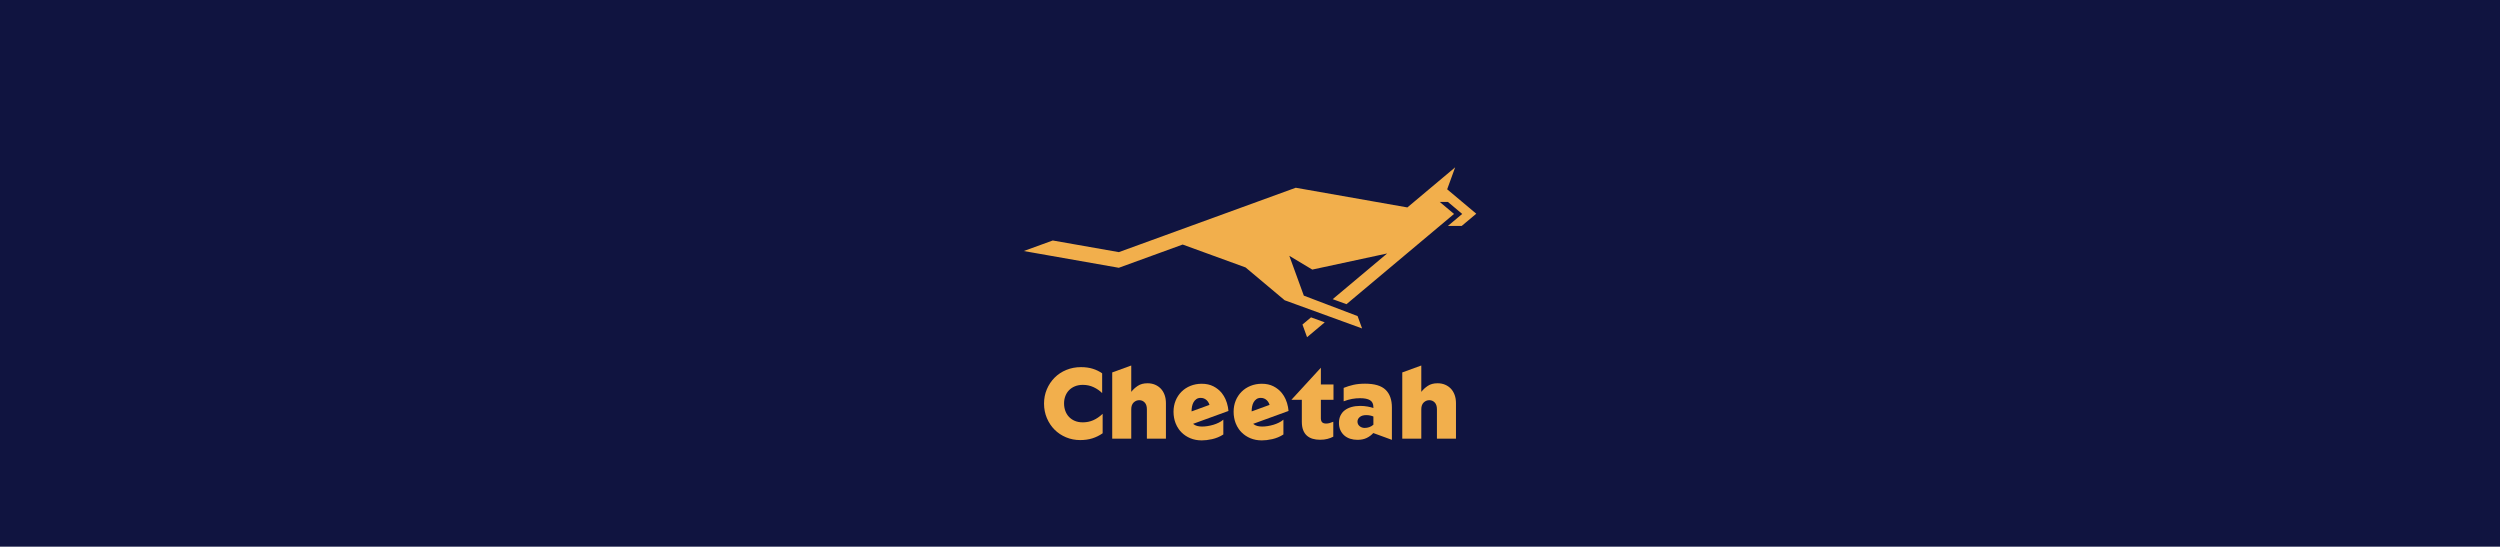
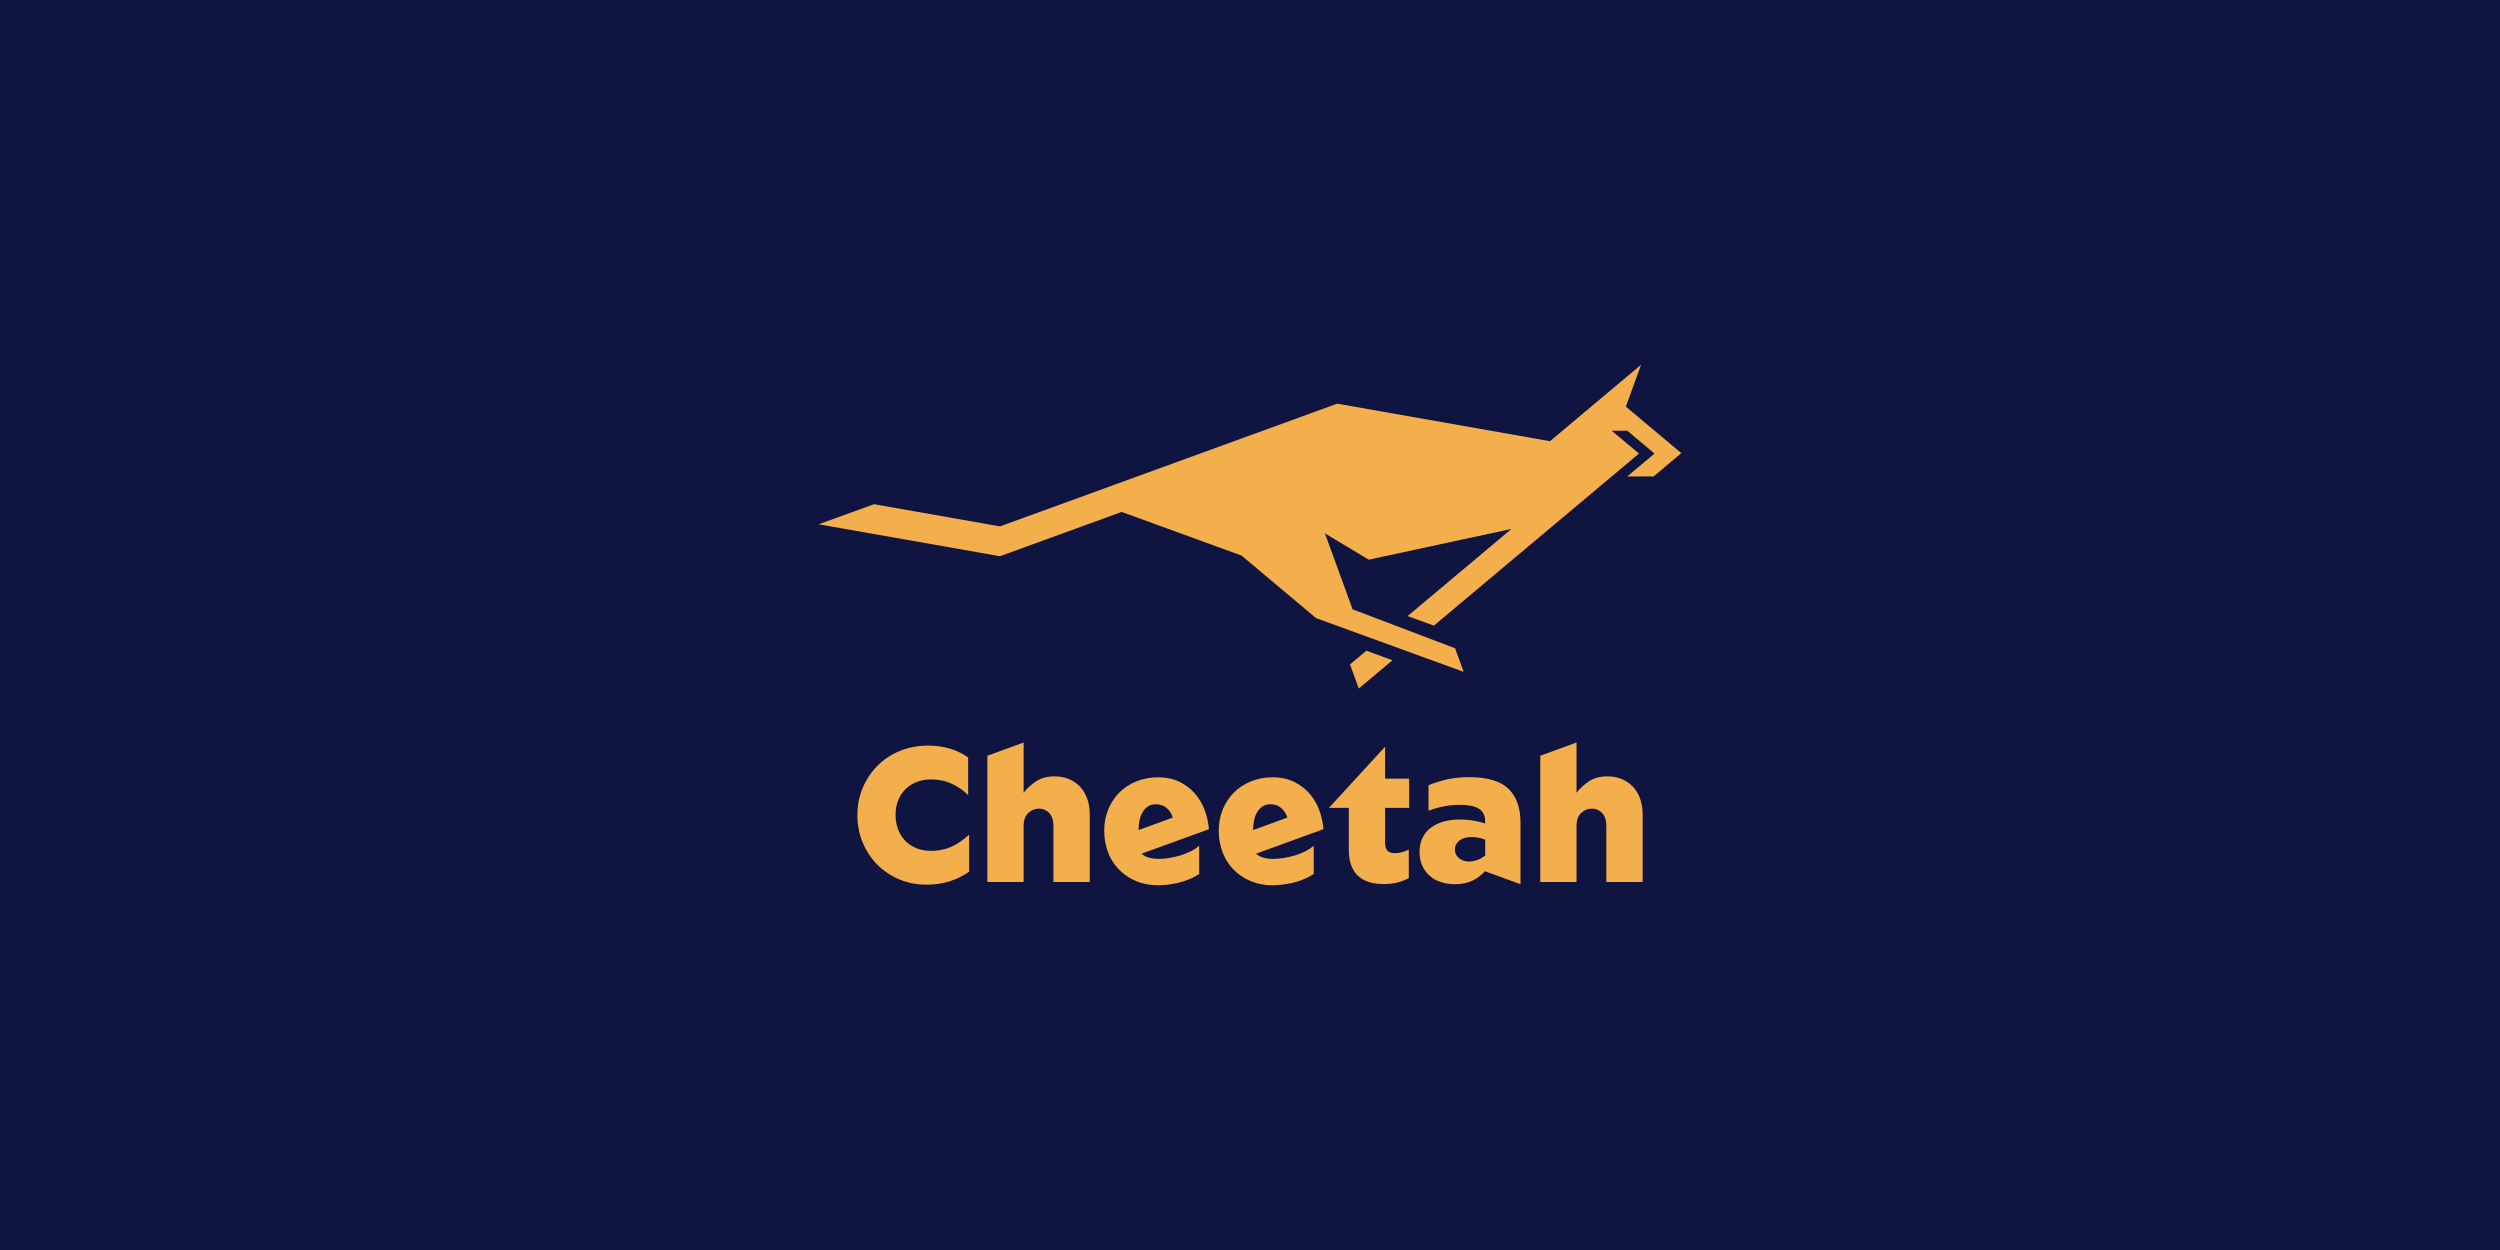
- <svg xmlns="http://www.w3.org/2000/svg" width="3660" height="800" viewBox="0 0 3660 800">
+ <svg xmlns="http://www.w3.org/2000/svg" id="Layer_1" data-name="Layer 1" width="1920" height="960" viewBox="0 0 1920 960">
  <defs>
    <style>
      .cls-1 {
        fill: #f2af4c;
      }

      .cls-2 {
        fill: #101440;
      }
    </style>
  </defs>
-   <g id="Layer_1" data-name="Layer 1">
-     <rect class="cls-2" x="0" y="0" width="3660" height="800.32" />
-   </g>
-   <g id="Lines">
+   <rect class="cls-2" width="1920" height="960" />
+   <g>
    <g>
-       <g>
-         <path class="cls-1" d="M2131.55,642.22v-51.93c0-4.49-.65-8.55-1.98-12.17s-3.18-6.67-5.57-9.18c-2.41-2.49-5.24-4.42-8.52-5.79-3.27-1.37-6.92-2.05-10.92-2.05-5.67,0-10.41,1.27-14.24,3.81-3.81,2.54-6.99,5.48-9.54,8.8v-38.61l-27.86,10.15v96.96h27.86v-42.99c0-4.39,1.18-7.72,3.53-9.98,2.34-2.24,5.08-3.37,8.22-3.37s5.76,1.13,7.91,3.37c2.15,2.25,3.23,5.58,3.23,9.98v42.99h27.88Z" />
-         <path class="cls-1" d="M1706.92,642.22v-51.93c0-4.49-.65-8.55-1.98-12.17-1.32-3.62-3.18-6.67-5.57-9.18-2.41-2.49-5.23-4.42-8.52-5.79-3.27-1.37-6.92-2.05-10.92-2.05-5.67,0-10.41,1.27-14.24,3.81-3.81,2.54-6.99,5.48-9.54,8.8v-38.61l-27.86,10.15v96.96h27.86v-42.99c0-4.39,1.18-7.72,3.53-9.98,2.34-2.24,5.08-3.37,8.22-3.37s5.76,1.13,7.91,3.37c2.15,2.25,3.23,5.58,3.23,9.98v42.99h27.88Z" />
-         <path class="cls-1" d="M1614.27,634.3v-28.46c-4.5,4.21-9.1,7.33-13.79,9.39-4.69,2.05-9.78,3.08-15.26,3.08-4.4,0-8.29-.71-11.66-2.13-3.37-1.42-6.23-3.37-8.58-5.87-2.35-2.49-4.13-5.43-5.36-8.8-1.22-3.37-1.83-7.02-1.83-10.93s.61-7.24,1.83-10.56c1.22-3.32,3.01-6.21,5.36-8.65,2.35-2.44,5.23-4.38,8.66-5.8,3.42-1.42,7.28-2.13,11.59-2.13,5.77,0,11.08,1.15,15.92,3.45,4.84,2.3,8.97,5.16,12.4,8.58v-28.9c-4.01-2.84-8.56-5.06-13.64-6.67-5.09-1.61-10.85-2.42-17.31-2.42-7.73,0-14.91,1.37-21.56,4.11-6.65,2.74-12.37,6.53-17.16,11.37-4.79,4.84-8.56,10.49-11.3,16.94-2.74,6.45-4.11,13.45-4.11,20.98s1.39,14.72,4.18,21.27c2.79,6.55,6.55,12.2,11.3,16.94,4.74,4.74,10.34,8.46,16.8,11.15,6.45,2.69,13.35,4.03,20.68,4.03,6.45,0,12.35-.83,17.68-2.49,5.33-1.66,10.39-4.16,15.19-7.48Z" />
-         <path class="cls-1" d="M1951.94,639.29v-21.86c-1.86.78-3.62,1.42-5.28,1.91-1.66.49-3.42.73-5.28.73-2.55,0-4.45-.61-5.72-1.83-1.27-1.22-1.91-3.25-1.91-6.09v-26.85h18.48v-22.45h-18.48v-24.5l-43.13,46.94h15.26v32.27c0,4.69.64,8.71,1.91,12.03,1.27,3.33,3.08,6.04,5.43,8.14,2.35,2.1,5.16,3.64,8.44,4.62,3.28.98,6.92,1.47,10.93,1.47s7.48-.42,10.71-1.25c3.23-.83,6.11-1.93,8.66-3.3Z" />
-         <path class="cls-1" d="M1864.18,621.91c-2.79.82-5.59,1.46-8.44,1.91-2.82.43-5.48.65-7.91.65-2.64,0-5.07-.3-7.26-.88-2.23-.58-4.17-1.61-5.95-3.09l51.81-18.86c-.34-3.97-1.08-7.86-2.23-11.65-.62-2-1.33-3.93-2.17-5.76-1.44-3.16-3.22-6.06-5.31-8.7-3.33-4.15-7.44-7.46-12.33-9.97-4.88-2.49-10.57-3.74-17.02-3.74-5.95,0-11.49,1.05-16.57,3.09-5.09,2.06-9.46,4.92-13.13,8.59-3.67,3.67-6.53,7.99-8.59,12.98-2.04,4.99-3.07,10.42-3.07,16.29,0,3.07.24,6.02.79,8.85.49,2.77,1.23,5.41,2.21,7.95,1.23,3.12,2.75,5.99,4.6,8.59,1.18,1.66,2.49,3.24,3.91,4.68,3.67,3.72,8.02,6.62,13.06,8.74,5.03,2.1,10.64,3.16,16.8,3.16,2.15,0,4.53-.15,7.11-.45,2.6-.3,5.29-.77,8.08-1.38,2.79-.65,5.57-1.52,8.36-2.66,2.79-1.12,5.44-2.51,7.99-4.17v-21.72c-1.85,1.66-4.08,3.12-6.66,4.4-2.6,1.29-5.29,2.32-8.08,3.16ZM1832.42,601.87c0-2.15.22-4.38.65-6.68.45-2.28,1.18-4.38,2.21-6.23,1.03-1.85,2.39-3.39,4.12-4.62,1.7-1.23,3.83-1.83,6.38-1.83,3.42,0,6.32,1.12,8.72,3.37,1.85,1.74,3.25,4.02,4.19,6.85l-26.26,9.58v-.43Z" />
-         <path class="cls-1" d="M1776.21,621.91c-2.81.82-5.61,1.46-8.44,1.91-2.84.43-5.48.65-7.93.65-2.64,0-5.05-.3-7.26-.88-2.21-.58-4.17-1.61-5.93-3.09l51.81-18.86c-.36-3.97-1.08-7.86-2.24-11.65-.62-2-1.33-3.93-2.17-5.76-1.44-3.16-3.22-6.06-5.29-8.7-3.35-4.15-7.46-7.46-12.35-9.97-4.88-2.49-10.55-3.74-17-3.74-5.97,0-11.49,1.05-16.59,3.09-5.09,2.06-9.46,4.92-13.13,8.59-3.65,3.67-6.53,7.99-8.57,12.98-2.06,4.99-3.09,10.42-3.09,16.29,0,3.07.26,6.02.79,8.85.49,2.77,1.23,5.41,2.23,7.95,1.22,3.12,2.75,5.99,4.6,8.59,1.18,1.66,2.49,3.24,3.91,4.68,3.67,3.72,8.01,6.62,13.06,8.74,5.03,2.1,10.62,3.16,16.8,3.16,2.15,0,4.51-.15,7.11-.45,2.58-.3,5.27-.77,8.06-1.38,2.81-.65,5.57-1.52,8.36-2.66,2.81-1.12,5.46-2.51,8.01-4.17v-21.72c-1.87,1.66-4.1,3.12-6.68,4.4-2.58,1.29-5.27,2.32-8.06,3.16ZM1744.45,601.87c0-2.15.21-4.38.65-6.68.45-2.28,1.18-4.38,2.21-6.23,1.01-1.85,2.38-3.39,4.1-4.62,1.72-1.23,3.83-1.83,6.38-1.83,3.42,0,6.34,1.12,8.74,3.37,1.85,1.74,3.24,4.02,4.19,6.85l-26.26,9.58v-.43Z" />
-         <path class="cls-1" d="M2010.5,633.95c-2.74,3.03-5.99,5.45-9.75,7.26-3.76,1.81-8.23,2.71-13.41,2.71-3.81,0-7.38-.54-10.7-1.61-3.32-1.07-6.2-2.69-8.65-4.84-2.44-2.15-4.35-4.76-5.72-7.84-1.37-3.08-2.05-6.57-2.05-10.48,0-4.1.75-7.72,2.27-10.84,1.51-3.13,3.64-5.72,6.38-7.77,2.73-2.05,6.01-3.61,9.82-4.69,3.81-1.07,8.01-1.61,12.6-1.61,3.81,0,7.42.32,10.84.95,3.42.64,6.25,1.34,8.5,2.13v-1.32c0-4.69-1.61-8.04-4.83-10.04-3.23-2-8.11-3-14.66-3-3.91,0-7.79.34-11.65,1.03-3.86.68-7.99,1.86-12.38,3.52v-19.64c4.59-1.86,9.35-3.35,14.29-4.47,4.93-1.12,10.63-1.69,17.07-1.69,13.87,0,23.89,2.98,30.04,8.94,6.16,5.96,9.23,14.61,9.23,25.94v47.34l-27.26-9.97ZM2010.65,609.77c-1.27-.59-2.83-1.07-4.69-1.46-1.86-.39-3.76-.59-5.72-.59-4.1,0-7.28.93-9.52,2.79-2.25,1.86-3.37,4.1-3.37,6.74s1.05,4.96,3.15,6.67c2.1,1.71,4.57,2.57,7.4,2.57,2.25,0,4.44-.37,6.6-1.1,2.15-.73,4.2-1.93,6.15-3.59v-12.02Z" />
-       </g>
-       <g>
-         <path class="cls-1" d="M2161.24,312.88l-21.29,17.87h-20.2s18.77-15.73,20.92-17.55c-2.14-1.81-20.92-17.55-20.92-17.55h-11.95s19.69,16.53,20.93,17.55c-1.27,1.07-118.56,99.46-149.88,125.74-4.83,4.05-7.61,6.39-7.61,6.39l-20.18-7.34,79.74-66.93-109.63,23.62-33.62-20.21,21.24,58.33,78.72,29.93,2.82,7.73,3.77,10.37-113.36-41.26-.06-.06-57.18-47.98-92.07-33.52-93.48,34.02-139.18-24.52,42.46-15.44,96.75,17.05,258.97-94.26,163.45,28.81,44.94-37.72,25.02-20.99-11.7,32.17,42.59,35.74Z" />
-         <polygon class="cls-1" points="1939.42 471.91 1913.54 493.64 1906.8 475.13 1919.34 464.6 1939.42 471.91" />
-       </g>
+       <path class="cls-1" d="M1261.55,677.37v-51.93c0-4.49-.65-8.55-1.98-12.17-1.32-3.62-3.18-6.67-5.57-9.18-2.41-2.49-5.24-4.42-8.52-5.79-3.27-1.37-6.92-2.05-10.92-2.05-5.67,0-10.41,1.27-14.24,3.81-3.81,2.54-6.99,5.48-9.54,8.8v-38.61l-27.86,10.15v96.96h27.86v-42.99c0-4.39,1.18-7.72,3.53-9.98,2.34-2.24,5.08-3.37,8.22-3.37s5.76,1.13,7.91,3.37c2.15,2.25,3.23,5.58,3.23,9.98v42.99h27.88Z" />
+       <path class="cls-1" d="M836.92,677.37v-51.93c0-4.49-.65-8.55-1.98-12.17s-3.18-6.67-5.57-9.18c-2.41-2.49-5.23-4.42-8.52-5.79-3.27-1.37-6.92-2.05-10.92-2.05-5.67,0-10.41,1.27-14.24,3.81-3.81,2.54-6.99,5.48-9.54,8.8v-38.61l-27.86,10.15v96.96h27.86v-42.99c0-4.39,1.18-7.72,3.53-9.98,2.34-2.24,5.08-3.37,8.22-3.37s5.76,1.13,7.91,3.37c2.15,2.25,3.23,5.58,3.23,9.98v42.99h27.88Z" />
+       <path class="cls-1" d="M744.27,669.45v-28.46c-4.5,4.21-9.1,7.33-13.79,9.39-4.69,2.05-9.78,3.08-15.26,3.08-4.4,0-8.29-.71-11.66-2.13-3.37-1.42-6.23-3.37-8.58-5.87-2.35-2.49-4.13-5.43-5.36-8.8-1.22-3.37-1.83-7.02-1.83-10.93s.61-7.24,1.83-10.56c1.22-3.32,3.01-6.21,5.36-8.65,2.35-2.44,5.23-4.38,8.66-5.8,3.42-1.42,7.28-2.13,11.59-2.13,5.77,0,11.08,1.15,15.92,3.45,4.84,2.3,8.97,5.16,12.4,8.58v-28.9c-4.01-2.84-8.56-5.06-13.64-6.67-5.09-1.61-10.85-2.42-17.31-2.42-7.73,0-14.91,1.37-21.56,4.11-6.65,2.74-12.37,6.53-17.16,11.37-4.79,4.84-8.56,10.49-11.3,16.94-2.74,6.45-4.11,13.45-4.11,20.98s1.39,14.72,4.18,21.27c2.79,6.55,6.55,12.2,11.3,16.94,4.74,4.74,10.34,8.46,16.8,11.15,6.45,2.69,13.35,4.03,20.68,4.03,6.45,0,12.35-.83,17.68-2.49,5.33-1.66,10.39-4.16,15.19-7.48Z" />
+       <path class="cls-1" d="M1081.94,674.44v-21.86c-1.86.78-3.62,1.42-5.28,1.91-1.66.49-3.42.73-5.28.73-2.55,0-4.45-.61-5.72-1.83-1.27-1.22-1.91-3.25-1.91-6.09v-26.85h18.48v-22.45h-18.48v-24.5l-43.13,46.94h15.26v32.27c0,4.69.64,8.71,1.91,12.03,1.27,3.33,3.08,6.04,5.43,8.14,2.35,2.1,5.16,3.64,8.44,4.62,3.28.98,6.92,1.47,10.93,1.47s7.48-.42,10.71-1.25c3.23-.83,6.11-1.93,8.66-3.3Z" />
+       <path class="cls-1" d="M994.18,657.06c-2.79.82-5.59,1.46-8.44,1.91-2.82.43-5.48.65-7.91.65-2.64,0-5.07-.3-7.26-.88-2.23-.58-4.17-1.61-5.95-3.09l51.81-18.86c-.34-3.97-1.08-7.86-2.23-11.65-.62-2-1.33-3.93-2.17-5.76-1.44-3.16-3.22-6.06-5.31-8.7-3.33-4.15-7.44-7.46-12.33-9.97-4.88-2.49-10.57-3.74-17.02-3.74-5.95,0-11.49,1.05-16.57,3.09-5.09,2.06-9.46,4.92-13.13,8.59-3.67,3.67-6.53,7.99-8.59,12.98-2.04,4.99-3.07,10.42-3.07,16.29,0,3.07.24,6.02.79,8.85.49,2.77,1.23,5.41,2.21,7.95,1.23,3.12,2.75,5.99,4.6,8.59,1.18,1.66,2.49,3.24,3.91,4.68,3.67,3.72,8.02,6.62,13.06,8.74,5.03,2.1,10.64,3.16,16.8,3.16,2.15,0,4.53-.15,7.11-.45,2.6-.3,5.29-.77,8.08-1.38,2.79-.65,5.57-1.52,8.36-2.66,2.79-1.12,5.44-2.51,7.99-4.17v-21.72c-1.85,1.66-4.08,3.12-6.66,4.4-2.6,1.29-5.29,2.32-8.08,3.16ZM962.42,637.03c0-2.15.22-4.38.65-6.68.45-2.28,1.18-4.38,2.21-6.23,1.03-1.85,2.39-3.39,4.12-4.62,1.7-1.23,3.83-1.83,6.38-1.83,3.42,0,6.32,1.12,8.72,3.37,1.85,1.74,3.25,4.02,4.19,6.85l-26.26,9.58v-.43Z" />
+       <path class="cls-1" d="M906.21,657.06c-2.81.82-5.61,1.46-8.44,1.91-2.84.43-5.48.65-7.93.65-2.64,0-5.05-.3-7.26-.88-2.21-.58-4.17-1.61-5.93-3.09l51.81-18.86c-.36-3.97-1.08-7.86-2.24-11.65-.62-2-1.33-3.93-2.17-5.76-1.44-3.16-3.22-6.06-5.29-8.7-3.35-4.15-7.46-7.46-12.35-9.97-4.88-2.49-10.55-3.74-17-3.74-5.97,0-11.49,1.05-16.59,3.09-5.09,2.06-9.46,4.92-13.13,8.59-3.65,3.67-6.53,7.99-8.57,12.98-2.06,4.99-3.09,10.42-3.09,16.29,0,3.07.26,6.02.79,8.85.49,2.77,1.23,5.41,2.23,7.95,1.22,3.12,2.75,5.99,4.6,8.59,1.18,1.66,2.49,3.24,3.91,4.68,3.67,3.72,8.01,6.62,13.06,8.74,5.03,2.1,10.62,3.16,16.8,3.16,2.15,0,4.51-.15,7.11-.45,2.58-.3,5.27-.77,8.06-1.38,2.81-.65,5.57-1.52,8.36-2.66,2.81-1.12,5.46-2.51,8.01-4.17v-21.72c-1.87,1.66-4.1,3.12-6.68,4.4-2.58,1.29-5.27,2.32-8.06,3.16ZM874.45,637.03c0-2.15.21-4.38.65-6.68.45-2.28,1.18-4.38,2.21-6.23,1.01-1.85,2.38-3.39,4.1-4.62,1.72-1.23,3.83-1.83,6.38-1.83,3.42,0,6.34,1.12,8.74,3.37,1.85,1.74,3.24,4.02,4.19,6.85l-26.26,9.58v-.43Z" />
+       <path class="cls-1" d="M1140.5,669.1c-2.74,3.03-5.99,5.45-9.75,7.26-3.76,1.81-8.23,2.71-13.41,2.71-3.81,0-7.38-.54-10.7-1.61-3.32-1.07-6.2-2.69-8.65-4.84-2.44-2.15-4.35-4.76-5.72-7.84-1.37-3.08-2.05-6.57-2.05-10.48,0-4.1.75-7.72,2.27-10.84,1.51-3.13,3.64-5.72,6.38-7.77,2.73-2.05,6.01-3.61,9.82-4.69,3.81-1.07,8.01-1.61,12.6-1.61,3.81,0,7.42.32,10.84.95,3.42.64,6.25,1.34,8.5,2.13v-1.32c0-4.69-1.61-8.04-4.83-10.04-3.23-2-8.11-3-14.66-3-3.91,0-7.79.34-11.65,1.03-3.86.68-7.99,1.86-12.38,3.52v-19.64c4.59-1.86,9.35-3.35,14.29-4.47,4.93-1.12,10.63-1.69,17.07-1.69,13.87,0,23.89,2.98,30.04,8.94,6.16,5.96,9.23,14.61,9.23,25.94v47.34l-27.26-9.97ZM1140.65,644.92c-1.27-.59-2.83-1.07-4.69-1.46-1.86-.39-3.76-.59-5.72-.59-4.1,0-7.28.93-9.52,2.79-2.25,1.86-3.37,4.1-3.37,6.74s1.05,4.96,3.15,6.67c2.1,1.71,4.57,2.57,7.4,2.57,2.25,0,4.44-.37,6.6-1.1,2.15-.73,4.2-1.93,6.15-3.59v-12.02Z" />
+     </g>
+     <g>
+       <path class="cls-1" d="M1291.24,348.03l-21.29,17.87h-20.2s18.77-15.73,20.92-17.55c-2.14-1.81-20.92-17.55-20.92-17.55h-11.95s19.69,16.53,20.93,17.55c-1.27,1.07-118.56,99.46-149.88,125.74-4.83,4.05-7.61,6.39-7.61,6.39l-20.18-7.34,79.74-66.93-109.63,23.62-33.62-20.21,21.24,58.33,78.72,29.93,2.82,7.73,3.77,10.37-113.36-41.26-.06-.06-57.18-47.98-92.07-33.52-93.48,34.02-139.18-24.52,42.46-15.44,96.75,17.05,258.97-94.26,163.45,28.81,44.94-37.72,25.02-20.99-11.7,32.17,42.59,35.74Z" />
+       <polygon class="cls-1" points="1069.42 507.06 1043.54 528.79 1036.8 510.28 1049.34 499.75 1069.42 507.06" />
    </g>
  </g>
</svg>
